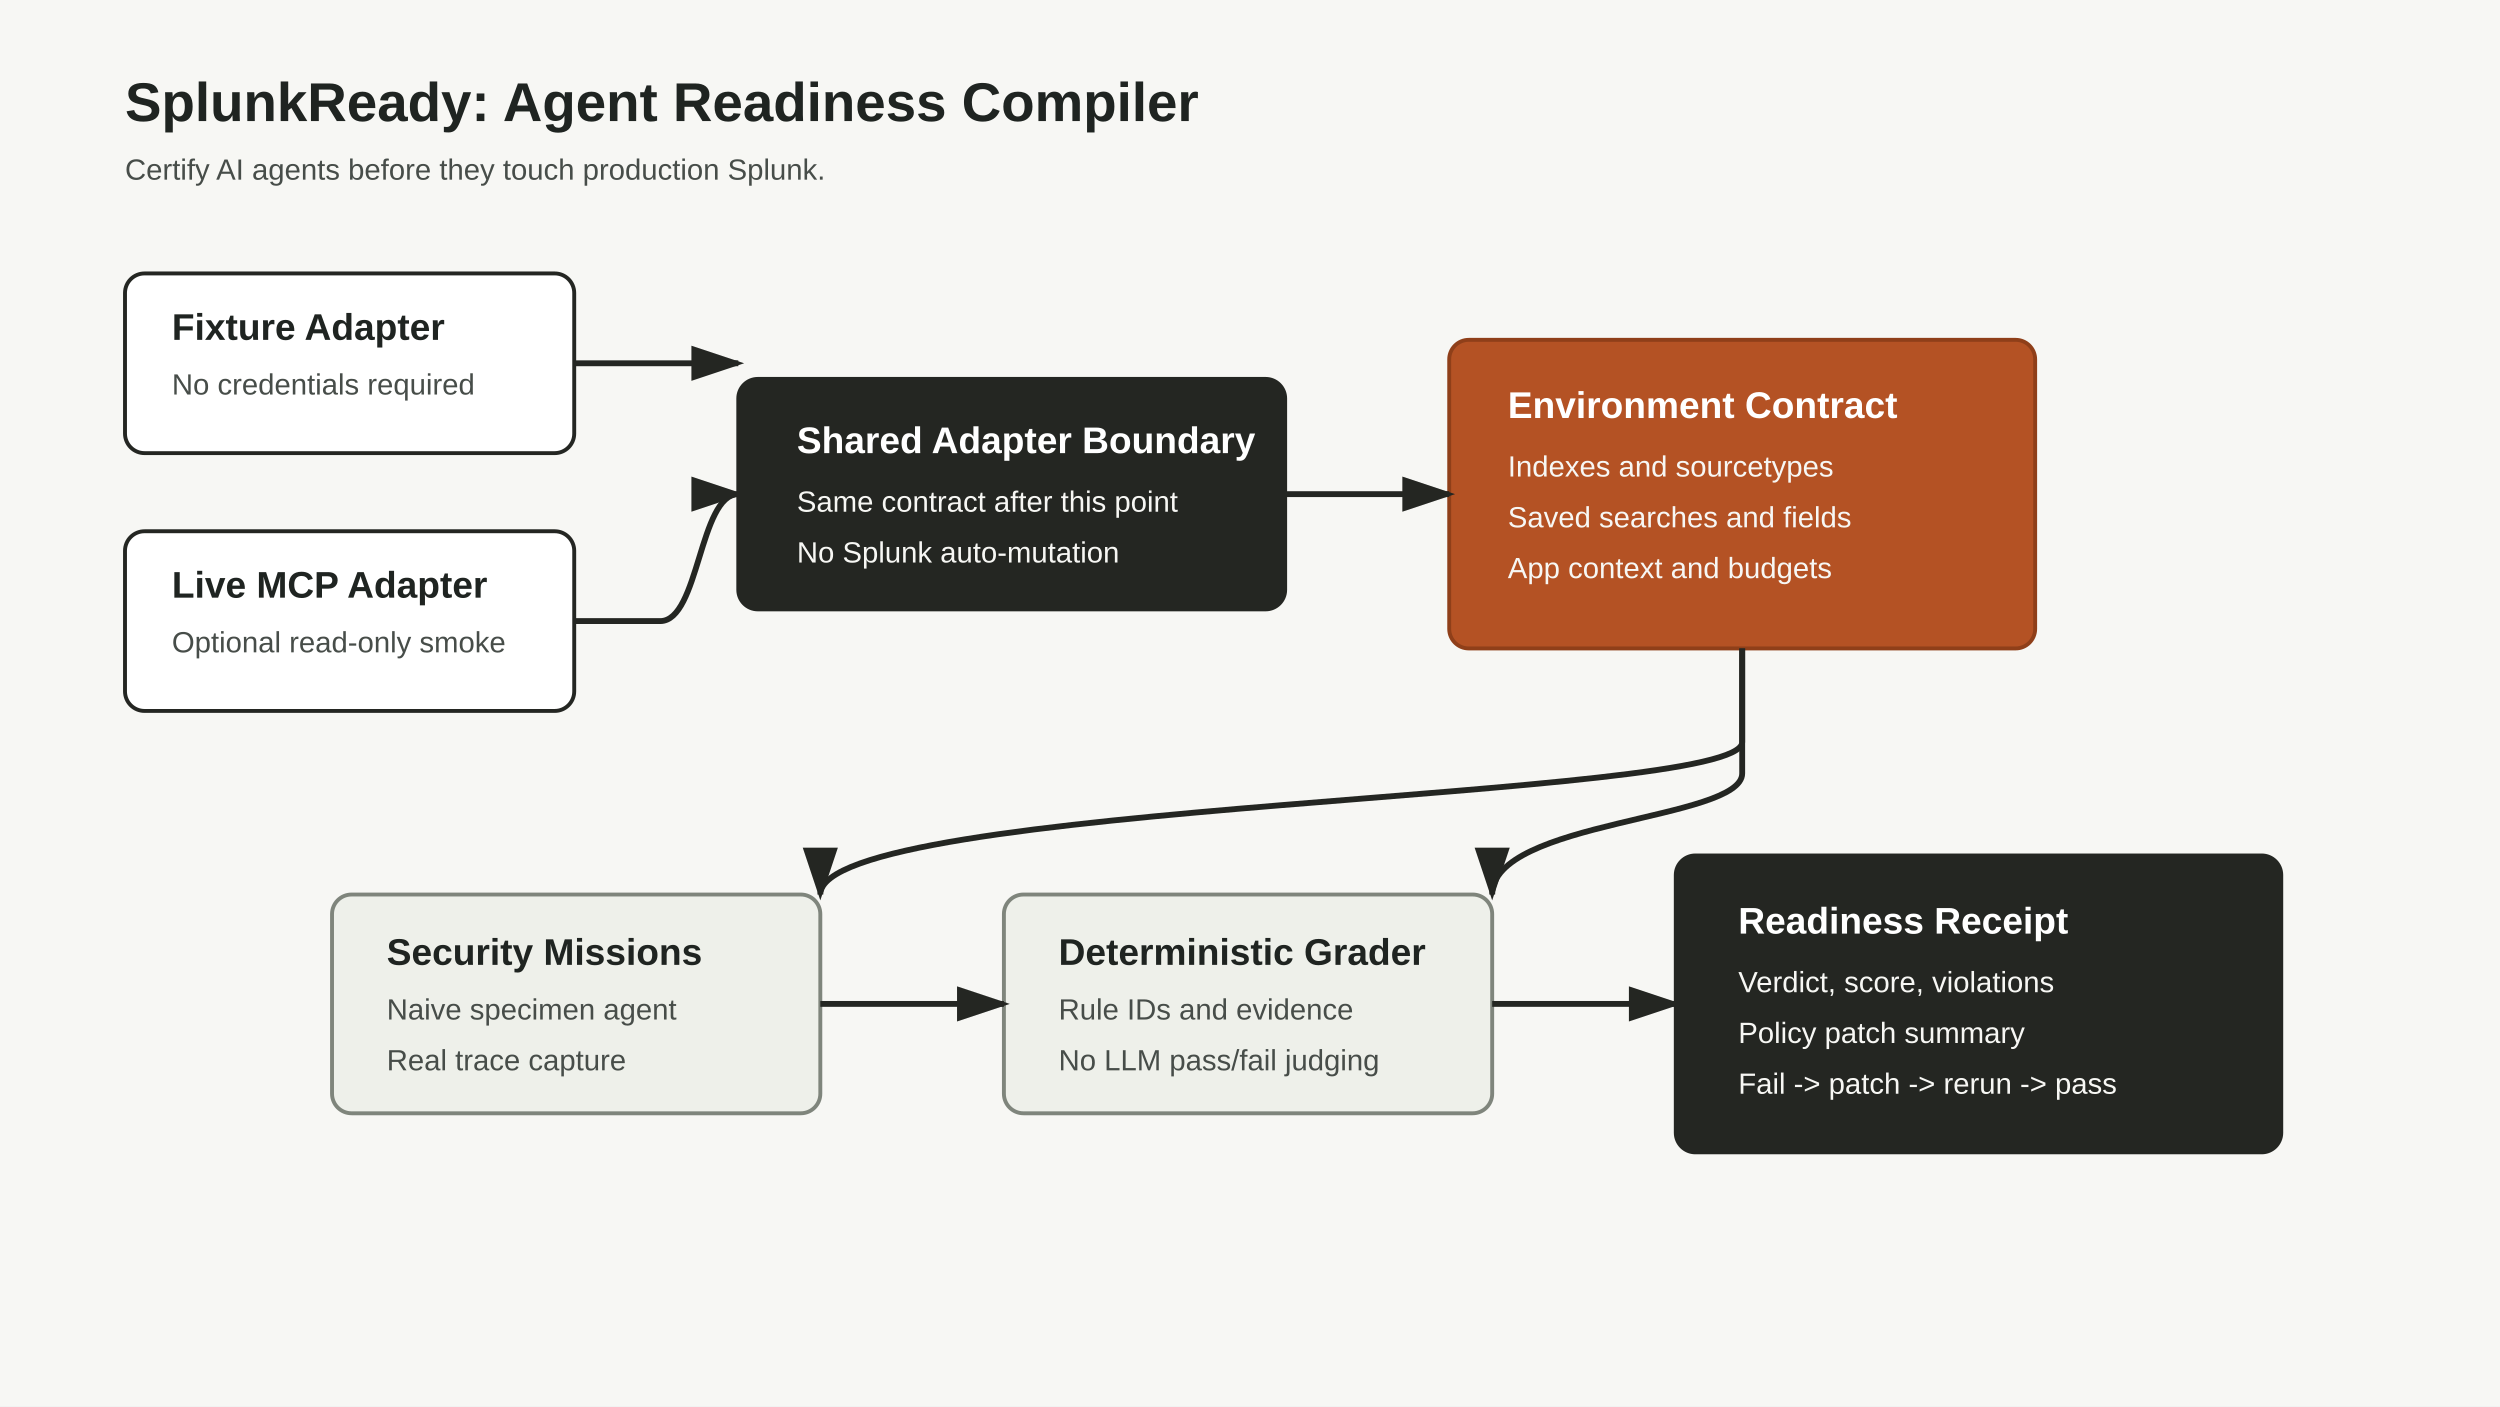
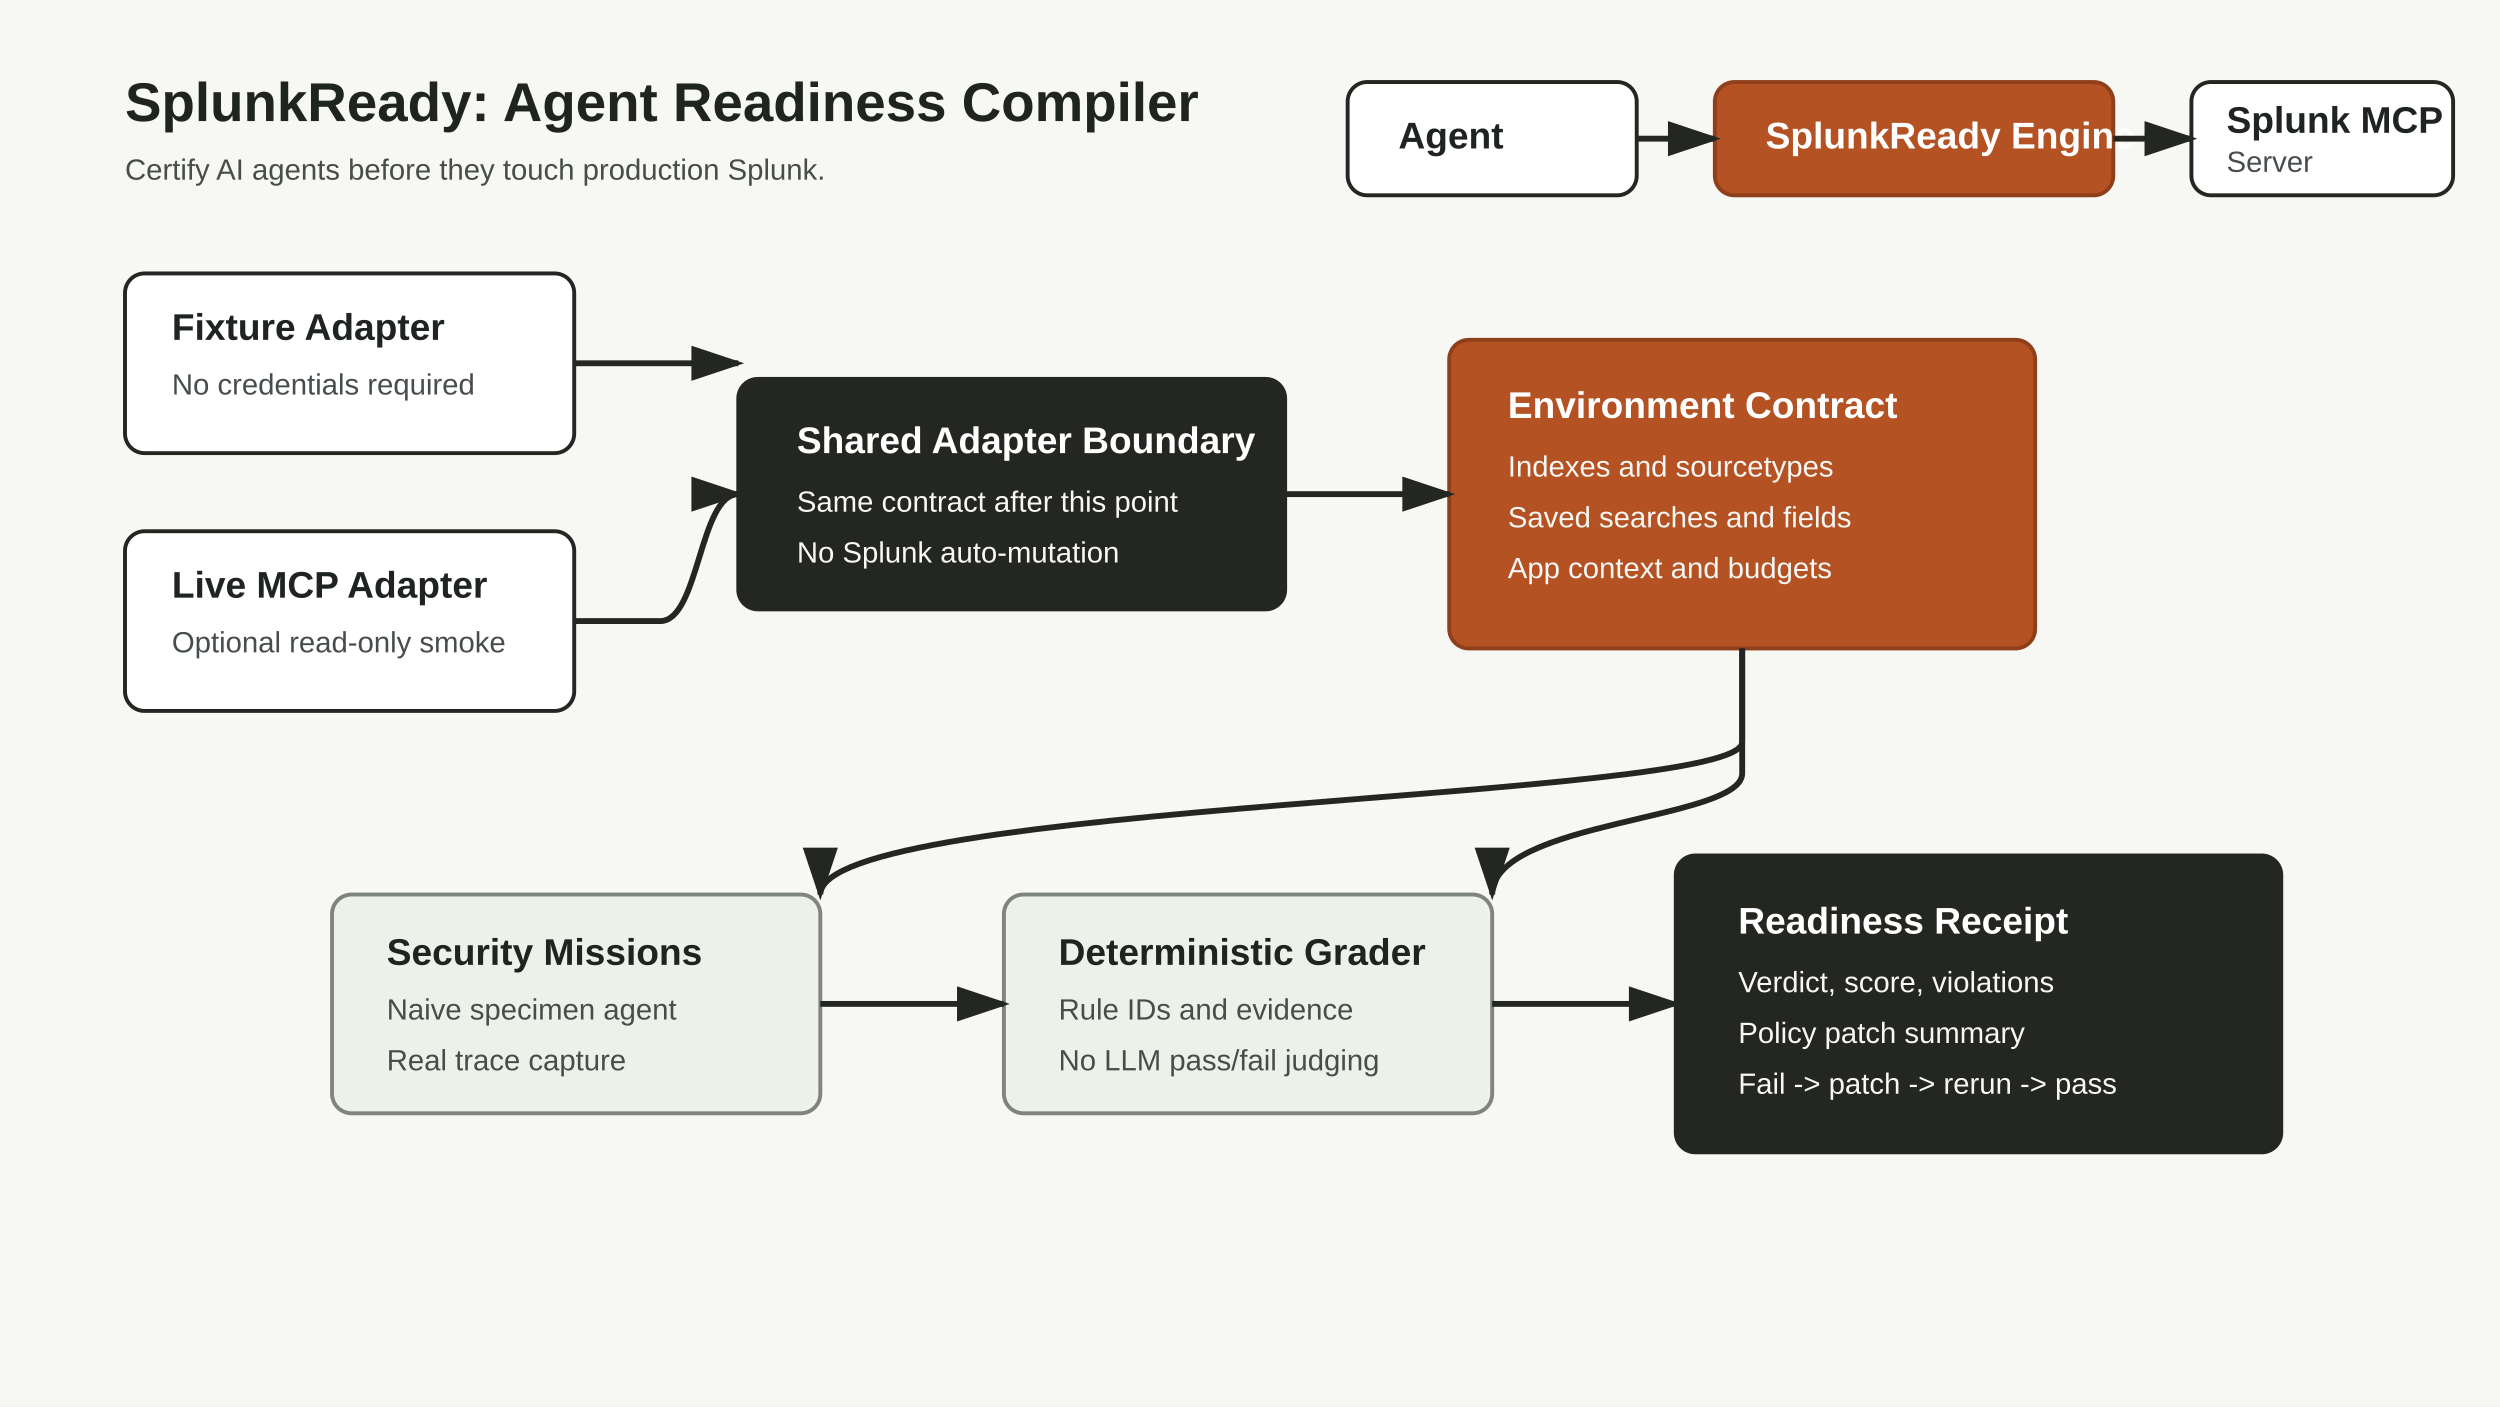
<svg xmlns="http://www.w3.org/2000/svg" width="1280" height="720" viewBox="0 0 1280 720" role="img" aria-labelledby="title desc">
  <style>
    .bg { fill: #f7f7f4; }
    .box { fill: #ffffff; stroke: #242622; stroke-width: 2; rx: 10; }
    .dark { fill: #242622; stroke: #242622; stroke-width: 2; rx: 10; }
    .accent { fill: #b45224; stroke: #8f3f19; stroke-width: 2; rx: 10; }
    .muted { fill: #eef0ea; stroke: #7f857c; stroke-width: 2; rx: 10; }
    .title { font: 700 28px Arial, sans-serif; fill: #1f2421; }
    .label { font: 700 19px Arial, sans-serif; fill: #1f2421; }
    .small { font: 400 15px Arial, sans-serif; fill: #474d49; }
    .darkText { font: 700 19px Arial, sans-serif; fill: #ffffff; }
    .darkSmall { font: 400 15px Arial, sans-serif; fill: #f7f7f4; }
    .white { font: 700 19px Arial, sans-serif; fill: #ffffff; }
    .arrow { stroke: #242622; stroke-width: 3; fill: none; marker-end: url(#arrow); }
  </style>
  <defs>
    <marker id="arrow" markerWidth="10" markerHeight="10" refX="8" refY="3" orient="auto" markerUnits="strokeWidth">
      <path d="M0,0 L0,6 L9,3 z" fill="#242622" />
    </marker>
  </defs>
  <rect class="bg" width="1280" height="720" />
  <text class="title" x="64" y="62">SplunkReady: Agent Readiness Compiler</text>
  <text class="small" x="64" y="92">Certify AI agents before they touch production Splunk.</text>
+   <rect class="box" x="690" y="42" width="148" height="58" />
+   <text class="label" x="716" y="76">Agent</text>
+   <rect class="accent" x="878" y="42" width="204" height="58" />
+   <text class="white" x="904" y="76">SplunkReady Engine</text>
+   <rect class="box" x="1122" y="42" width="134" height="58" />
+   <text class="label" x="1140" y="68">Splunk MCP</text>
+   <text class="small" x="1140" y="88">Server</text>
+   <path class="arrow" d="M838 71 H878" />
+   <path class="arrow" d="M1082 71 H1122" />
  <rect class="box" x="64" y="140" width="230" height="92" />
  <text class="label" x="88" y="174">Fixture Adapter</text>
  <text class="small" x="88" y="202">No credentials required</text>
  <rect class="box" x="64" y="272" width="230" height="92" />
  <text class="label" x="88" y="306">Live MCP Adapter</text>
  <text class="small" x="88" y="334">Optional read-only smoke</text>
  <rect class="dark" x="378" y="194" width="280" height="118" />
  <text class="darkText" x="408" y="232">Shared Adapter Boundary</text>
  <text class="darkSmall" x="408" y="262">Same contract after this point</text>
  <text class="darkSmall" x="408" y="288">No Splunk auto-mutation</text>
  <rect class="accent" x="742" y="174" width="300" height="158" />
  <text class="white" x="772" y="214">Environment Contract</text>
  <text class="darkSmall" x="772" y="244">Indexes and sourcetypes</text>
  <text class="darkSmall" x="772" y="270">Saved searches and fields</text>
  <text class="darkSmall" x="772" y="296">App context and budgets</text>
  <rect class="muted" x="170" y="458" width="250" height="112" />
  <text class="label" x="198" y="494">Security Missions</text>
  <text class="small" x="198" y="522">Naive specimen agent</text>
  <text class="small" x="198" y="548">Real trace capture</text>
  <rect class="muted" x="514" y="458" width="250" height="112" />
  <text class="label" x="542" y="494">Deterministic Grader</text>
  <text class="small" x="542" y="522">Rule IDs and evidence</text>
  <text class="small" x="542" y="548">No LLM pass/fail judging</text>
  <rect class="dark" x="858" y="438" width="310" height="152" />
  <text class="darkText" x="890" y="478">Readiness Receipt</text>
  <text class="darkSmall" x="890" y="508">Verdict, score, violations</text>
  <text class="darkSmall" x="890" y="534">Policy patch summary</text>
  <text class="darkSmall" x="890" y="560">Fail -&gt; patch -&gt; rerun -&gt; pass</text>
  <path class="arrow" d="M294 186 H378" />
  <path class="arrow" d="M294 318 H338 C358 318 358 253 378 253" />
  <path class="arrow" d="M658 253 H742" />
  <path class="arrow" d="M892 332 V396 C892 420 764 420 764 458" />
  <path class="arrow" d="M420 514 H514" />
  <path class="arrow" d="M764 514 H858" />
  <path class="arrow" d="M892 332 V380 C892 410 420 410 420 458" />
</svg>
